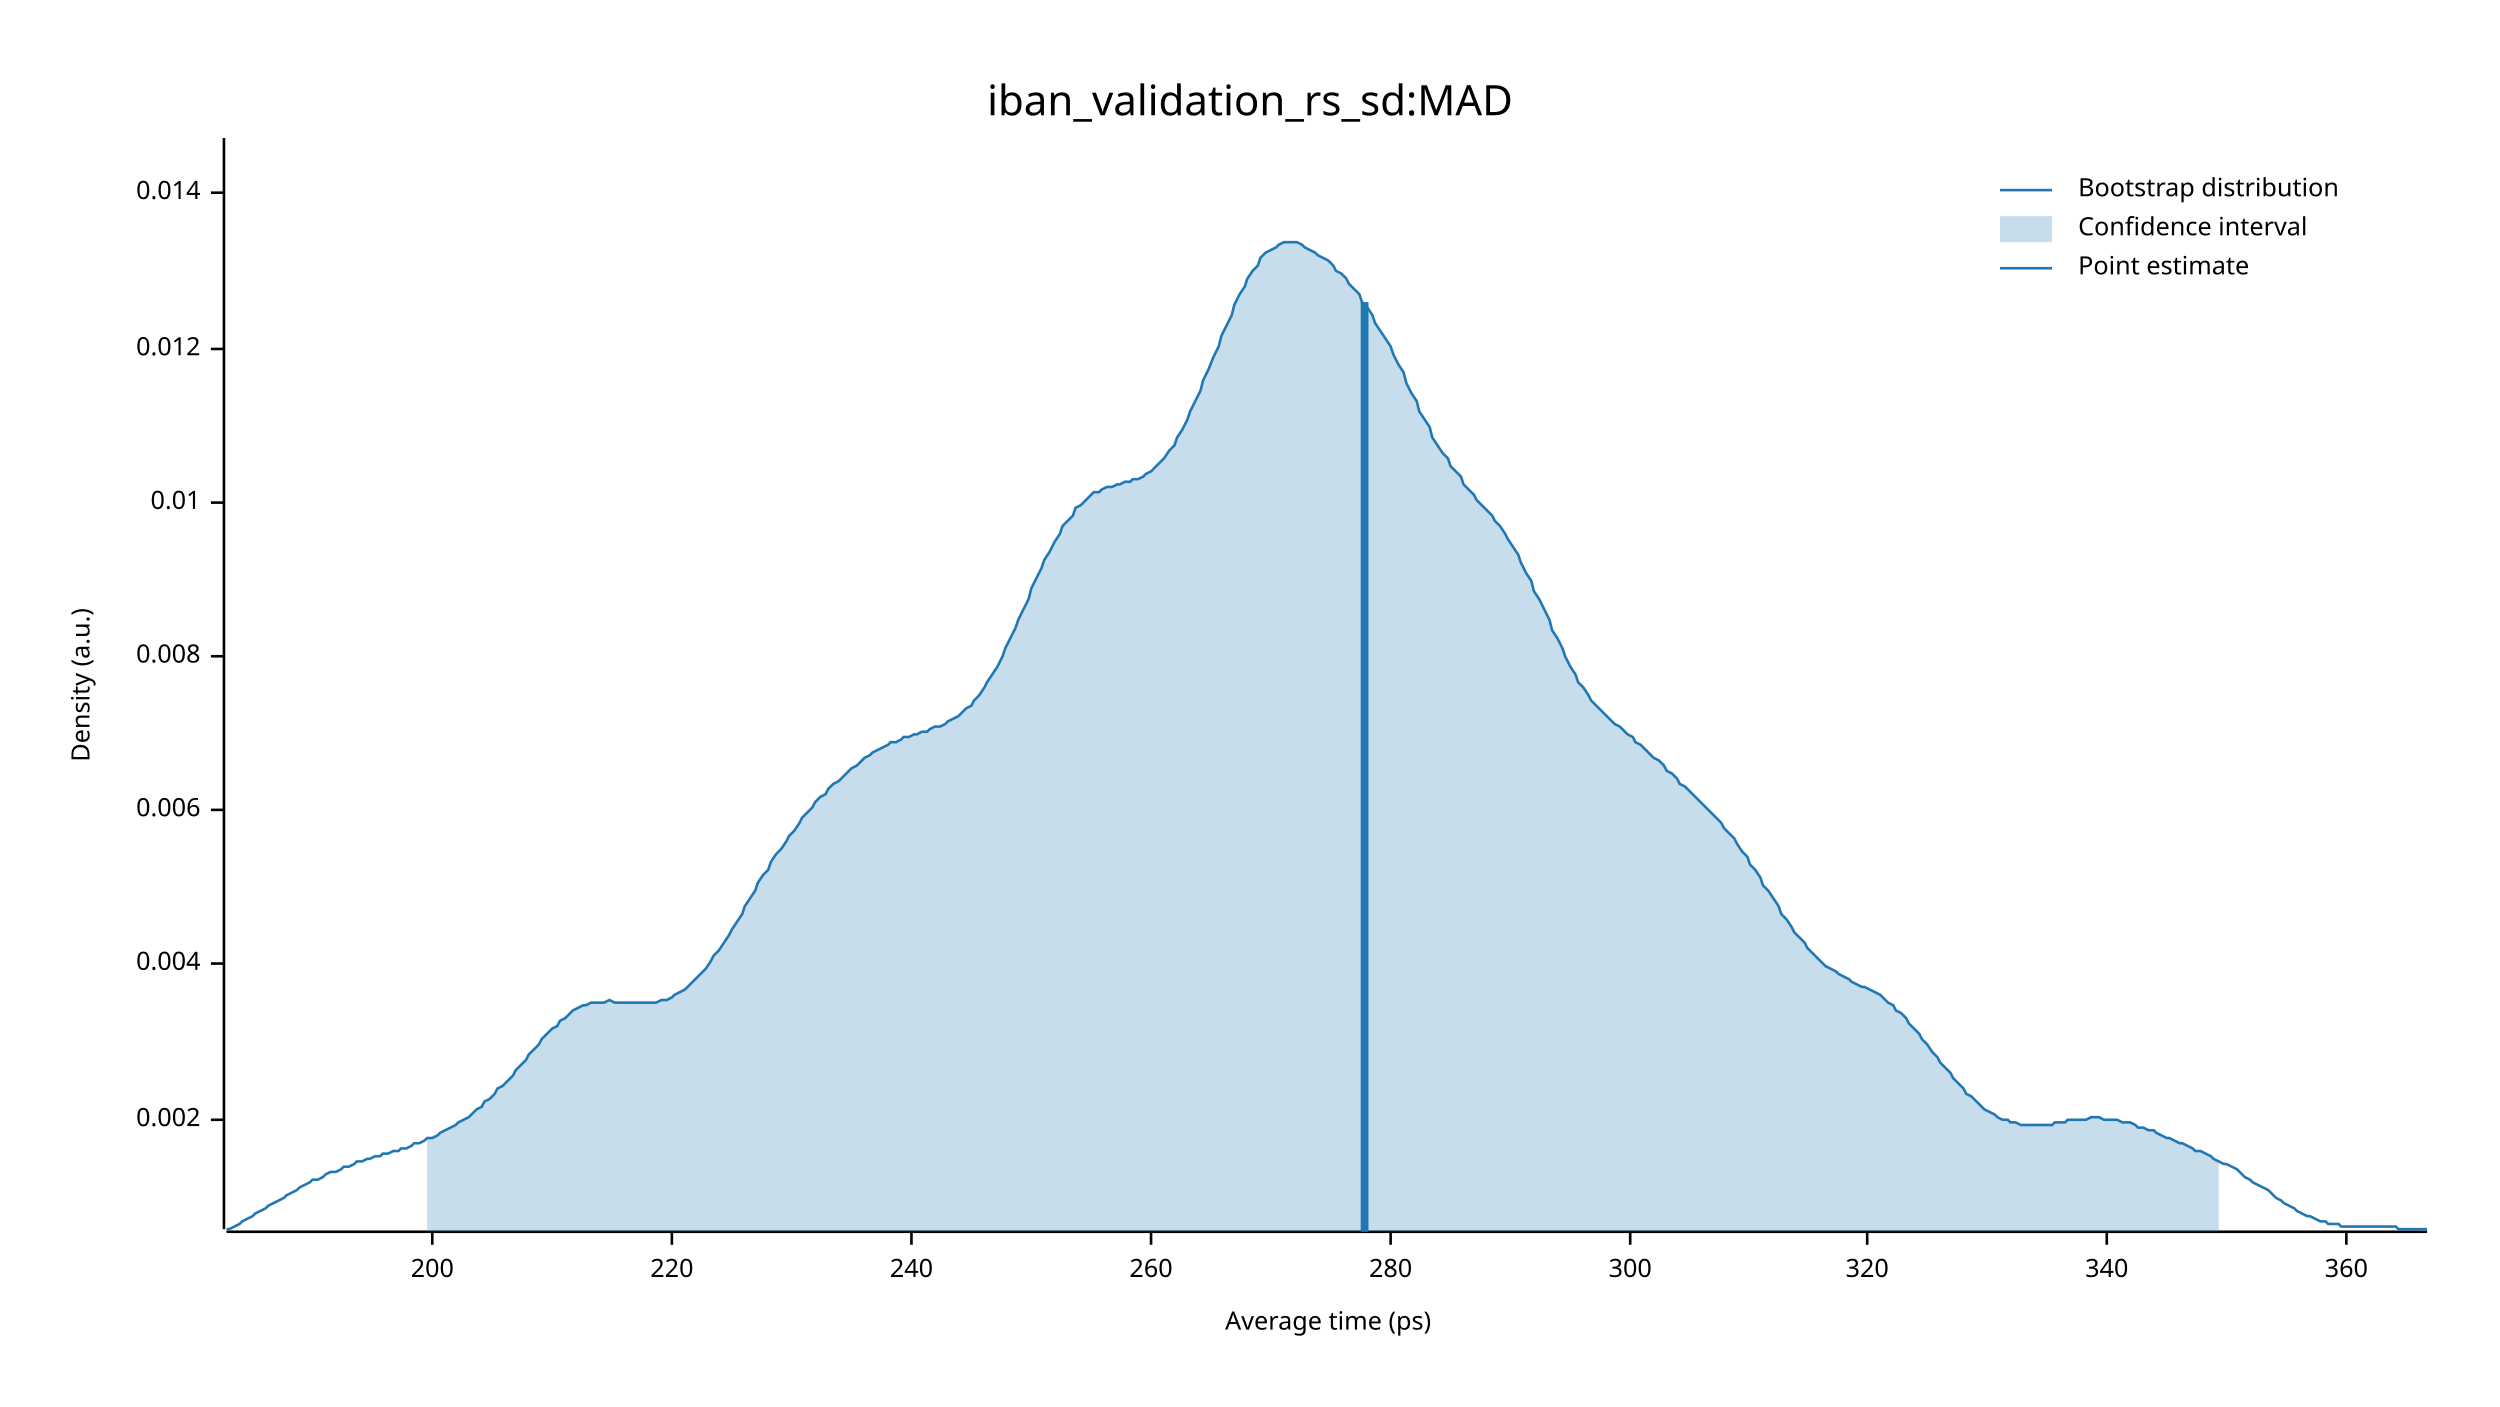
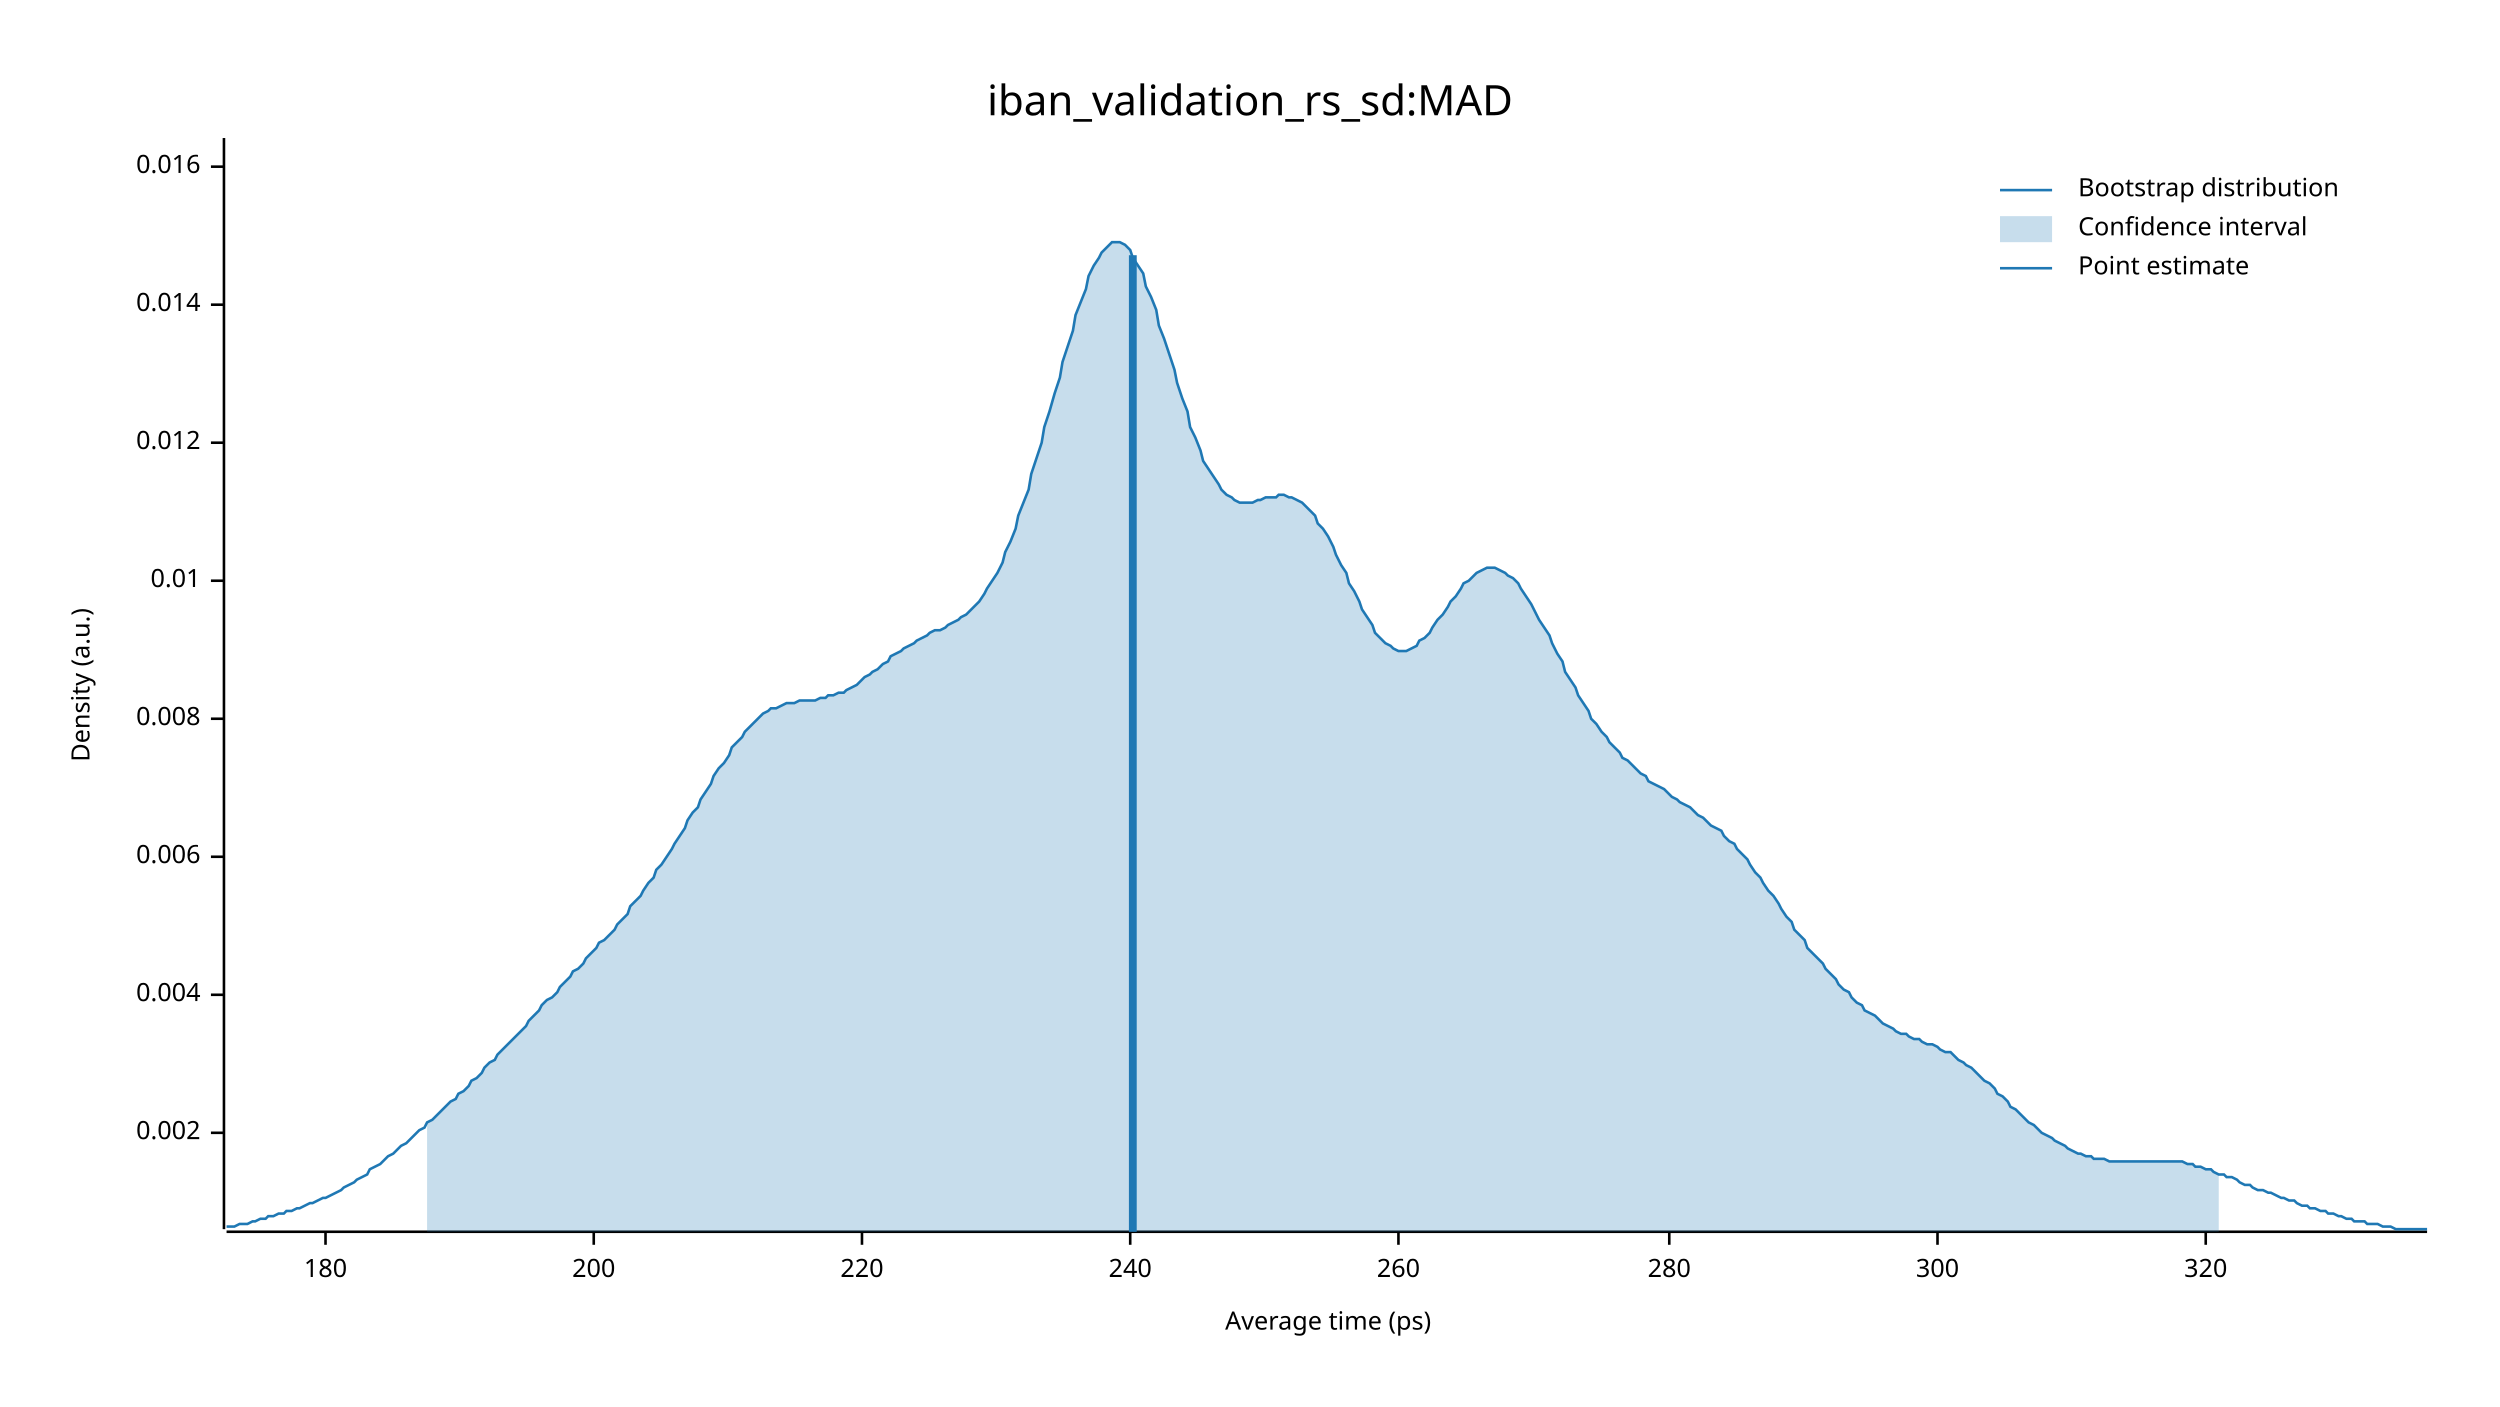
<svg xmlns="http://www.w3.org/2000/svg" width="960" height="540" viewBox="0 0 960 540">
  <text x="480" y="32" dy="0.76em" text-anchor="middle" font-family="sans-serif" font-size="16.129" opacity="1" fill="#000000">
iban_validation_rs_sd:MAD
</text>
  <text x="27" y="263" dy="0.76em" text-anchor="middle" font-family="sans-serif" font-size="9.677" opacity="1" fill="#000000" transform="rotate(270, 27, 263)">
Density (a.u.)
</text>
  <text x="510" y="513" dy="-0.5ex" text-anchor="middle" font-family="sans-serif" font-size="9.677" opacity="1" fill="#000000">
Average time (ps)
</text>
  <polyline fill="none" opacity="1" stroke="#000000" stroke-width="1" points="86,53 86,472 " />
-   <text x="77" y="430" dy="0.5ex" text-anchor="end" font-family="sans-serif" font-size="9.677" opacity="1" fill="#000000">
+   <text x="77" y="435" dy="0.5ex" text-anchor="end" font-family="sans-serif" font-size="9.677" opacity="1" fill="#000000">
0.002
</text>
-   <polyline fill="none" opacity="1" stroke="#000000" stroke-width="1" points="81,430 86,430 " />
-   <text x="77" y="370" dy="0.5ex" text-anchor="end" font-family="sans-serif" font-size="9.677" opacity="1" fill="#000000">
+   <polyline fill="none" opacity="1" stroke="#000000" stroke-width="1" points="81,435 86,435 " />
+   <text x="77" y="382" dy="0.5ex" text-anchor="end" font-family="sans-serif" font-size="9.677" opacity="1" fill="#000000">
0.004
</text>
-   <polyline fill="none" opacity="1" stroke="#000000" stroke-width="1" points="81,370 86,370 " />
-   <text x="77" y="311" dy="0.5ex" text-anchor="end" font-family="sans-serif" font-size="9.677" opacity="1" fill="#000000">
+   <polyline fill="none" opacity="1" stroke="#000000" stroke-width="1" points="81,382 86,382 " />
+   <text x="77" y="329" dy="0.5ex" text-anchor="end" font-family="sans-serif" font-size="9.677" opacity="1" fill="#000000">
0.006
</text>
-   <polyline fill="none" opacity="1" stroke="#000000" stroke-width="1" points="81,311 86,311 " />
-   <text x="77" y="252" dy="0.5ex" text-anchor="end" font-family="sans-serif" font-size="9.677" opacity="1" fill="#000000">
+   <polyline fill="none" opacity="1" stroke="#000000" stroke-width="1" points="81,329 86,329 " />
+   <text x="77" y="276" dy="0.5ex" text-anchor="end" font-family="sans-serif" font-size="9.677" opacity="1" fill="#000000">
0.008
</text>
-   <polyline fill="none" opacity="1" stroke="#000000" stroke-width="1" points="81,252 86,252 " />
-   <text x="77" y="193" dy="0.5ex" text-anchor="end" font-family="sans-serif" font-size="9.677" opacity="1" fill="#000000">
+   <polyline fill="none" opacity="1" stroke="#000000" stroke-width="1" points="81,276 86,276 " />
+   <text x="77" y="223" dy="0.5ex" text-anchor="end" font-family="sans-serif" font-size="9.677" opacity="1" fill="#000000">
0.01
</text>
-   <polyline fill="none" opacity="1" stroke="#000000" stroke-width="1" points="81,193 86,193 " />
-   <text x="77" y="134" dy="0.5ex" text-anchor="end" font-family="sans-serif" font-size="9.677" opacity="1" fill="#000000">
+   <polyline fill="none" opacity="1" stroke="#000000" stroke-width="1" points="81,223 86,223 " />
+   <text x="77" y="170" dy="0.5ex" text-anchor="end" font-family="sans-serif" font-size="9.677" opacity="1" fill="#000000">
0.012
</text>
-   <polyline fill="none" opacity="1" stroke="#000000" stroke-width="1" points="81,134 86,134 " />
-   <text x="77" y="74" dy="0.5ex" text-anchor="end" font-family="sans-serif" font-size="9.677" opacity="1" fill="#000000">
+   <polyline fill="none" opacity="1" stroke="#000000" stroke-width="1" points="81,170 86,170 " />
+   <text x="77" y="117" dy="0.5ex" text-anchor="end" font-family="sans-serif" font-size="9.677" opacity="1" fill="#000000">
0.014
</text>
-   <polyline fill="none" opacity="1" stroke="#000000" stroke-width="1" points="81,74 86,74 " />
+   <polyline fill="none" opacity="1" stroke="#000000" stroke-width="1" points="81,117 86,117 " />
+   <text x="77" y="64" dy="0.5ex" text-anchor="end" font-family="sans-serif" font-size="9.677" opacity="1" fill="#000000">
+ 0.016
+ </text>
+   <polyline fill="none" opacity="1" stroke="#000000" stroke-width="1" points="81,64 86,64 " />
  <polyline fill="none" opacity="1" stroke="#000000" stroke-width="1" points="87,473 932,473 " />
-   <text x="166" y="483" dy="0.76em" text-anchor="middle" font-family="sans-serif" font-size="9.677" opacity="1" fill="#000000">
+   <text x="125" y="483" dy="0.76em" text-anchor="middle" font-family="sans-serif" font-size="9.677" opacity="1" fill="#000000">
+ 180
+ </text>
+   <polyline fill="none" opacity="1" stroke="#000000" stroke-width="1" points="125,473 125,478 " />
+   <text x="228" y="483" dy="0.76em" text-anchor="middle" font-family="sans-serif" font-size="9.677" opacity="1" fill="#000000">
200
</text>
-   <polyline fill="none" opacity="1" stroke="#000000" stroke-width="1" points="166,473 166,478 " />
-   <text x="258" y="483" dy="0.76em" text-anchor="middle" font-family="sans-serif" font-size="9.677" opacity="1" fill="#000000">
+   <polyline fill="none" opacity="1" stroke="#000000" stroke-width="1" points="228,473 228,478 " />
+   <text x="331" y="483" dy="0.76em" text-anchor="middle" font-family="sans-serif" font-size="9.677" opacity="1" fill="#000000">
220
</text>
-   <polyline fill="none" opacity="1" stroke="#000000" stroke-width="1" points="258,473 258,478 " />
-   <text x="350" y="483" dy="0.76em" text-anchor="middle" font-family="sans-serif" font-size="9.677" opacity="1" fill="#000000">
+   <polyline fill="none" opacity="1" stroke="#000000" stroke-width="1" points="331,473 331,478 " />
+   <text x="434" y="483" dy="0.76em" text-anchor="middle" font-family="sans-serif" font-size="9.677" opacity="1" fill="#000000">
240
</text>
-   <polyline fill="none" opacity="1" stroke="#000000" stroke-width="1" points="350,473 350,478 " />
-   <text x="442" y="483" dy="0.76em" text-anchor="middle" font-family="sans-serif" font-size="9.677" opacity="1" fill="#000000">
+   <polyline fill="none" opacity="1" stroke="#000000" stroke-width="1" points="434,473 434,478 " />
+   <text x="537" y="483" dy="0.76em" text-anchor="middle" font-family="sans-serif" font-size="9.677" opacity="1" fill="#000000">
260
</text>
-   <polyline fill="none" opacity="1" stroke="#000000" stroke-width="1" points="442,473 442,478 " />
-   <text x="534" y="483" dy="0.76em" text-anchor="middle" font-family="sans-serif" font-size="9.677" opacity="1" fill="#000000">
+   <polyline fill="none" opacity="1" stroke="#000000" stroke-width="1" points="537,473 537,478 " />
+   <text x="641" y="483" dy="0.76em" text-anchor="middle" font-family="sans-serif" font-size="9.677" opacity="1" fill="#000000">
280
</text>
-   <polyline fill="none" opacity="1" stroke="#000000" stroke-width="1" points="534,473 534,478 " />
-   <text x="626" y="483" dy="0.76em" text-anchor="middle" font-family="sans-serif" font-size="9.677" opacity="1" fill="#000000">
+   <polyline fill="none" opacity="1" stroke="#000000" stroke-width="1" points="641,473 641,478 " />
+   <text x="744" y="483" dy="0.76em" text-anchor="middle" font-family="sans-serif" font-size="9.677" opacity="1" fill="#000000">
300
</text>
-   <polyline fill="none" opacity="1" stroke="#000000" stroke-width="1" points="626,473 626,478 " />
-   <text x="717" y="483" dy="0.76em" text-anchor="middle" font-family="sans-serif" font-size="9.677" opacity="1" fill="#000000">
+   <polyline fill="none" opacity="1" stroke="#000000" stroke-width="1" points="744,473 744,478 " />
+   <text x="847" y="483" dy="0.76em" text-anchor="middle" font-family="sans-serif" font-size="9.677" opacity="1" fill="#000000">
320
</text>
-   <polyline fill="none" opacity="1" stroke="#000000" stroke-width="1" points="717,473 717,478 " />
-   <text x="809" y="483" dy="0.76em" text-anchor="middle" font-family="sans-serif" font-size="9.677" opacity="1" fill="#000000">
- 340
- </text>
-   <polyline fill="none" opacity="1" stroke="#000000" stroke-width="1" points="809,473 809,478 " />
-   <text x="901" y="483" dy="0.76em" text-anchor="middle" font-family="sans-serif" font-size="9.677" opacity="1" fill="#000000">
- 360
- </text>
-   <polyline fill="none" opacity="1" stroke="#000000" stroke-width="1" points="901,473 901,478 " />
-   <polyline fill="none" opacity="1" stroke="#1F78B4" stroke-width="1" points="87,472 88,472 90,471 92,470 93,469 95,468 97,467 98,466 100,465 102,464 103,463 105,462 107,461 109,460 110,459 112,458 114,457 115,456 117,455 119,454 120,453 122,453 124,452 125,451 127,450 129,450 131,449 132,448 134,448 136,447 137,446 139,446 141,445 142,445 144,444 146,444 147,443 149,443 151,442 153,442 154,441 156,441 158,440 159,439 161,439 163,438 164,437 166,437 168,436 169,435 171,434 173,433 175,432 176,431 178,430 180,429 181,428 183,426 185,425 186,423 188,422 190,420 191,418 193,417 195,415 197,413 198,411 200,409 202,407 203,405 205,403 207,401 208,399 210,397 212,395 214,394 215,392 217,391 219,389 220,388 222,387 224,386 225,386 227,385 229,385 230,385 232,385 234,384 236,385 237,385 239,385 241,385 242,385 244,385 246,385 247,385 249,385 251,385 252,385 254,384 256,384 258,383 259,382 261,381 263,380 264,379 266,377 268,375 269,374 271,372 273,369 274,367 276,365 278,362 280,359 281,357 283,354 285,351 286,348 288,345 290,342 291,339 293,336 295,334 296,331 298,328 300,326 302,323 303,321 305,319 307,316 308,314 310,312 312,310 313,308 315,306 317,305 318,303 320,301 322,300 324,298 325,297 327,295 329,294 330,293 332,291 334,290 335,289 337,288 339,287 341,286 342,285 344,285 346,284 347,283 349,283 351,282 352,282 354,281 356,281 357,280 359,279 361,279 363,278 364,277 366,276 368,275 369,274 371,272 373,271 374,269 376,267 378,264 379,262 381,259 383,256 385,252 386,249 388,245 390,241 391,238 393,234 395,230 396,226 398,222 400,218 401,215 403,212 405,208 407,205 408,202 410,200 412,198 413,195 415,194 417,192 418,191 420,189 422,189 423,188 425,187 427,187 429,186 430,186 432,185 434,185 435,184 437,184 439,183 440,182 442,181 444,179 445,178 447,176 449,173 451,171 452,168 454,165 456,161 457,158 459,154 461,150 462,146 464,142 466,137 468,133 469,129 471,125 473,121 474,117 476,113 478,110 479,107 481,104 483,102 484,99 486,97 488,96 490,95 491,94 493,93 495,93 496,93 498,93 500,94 501,95 503,96 505,97 506,98 508,99 510,100 512,102 513,104 515,105 517,107 518,109 520,111 522,113 523,116 525,118 527,121 528,124 530,127 532,130 534,133 535,136 537,140 539,143 540,147 542,151 544,154 545,158 547,161 549,164 550,168 552,171 554,174 556,176 557,179 559,181 561,183 562,186 564,188 566,190 567,192 569,194 571,196 573,198 574,200 576,202 578,205 579,207 581,210 583,213 584,216 586,220 588,223 589,227 591,230 593,234 595,238 596,242 598,245 600,249 601,252 603,256 605,259 606,262 608,264 610,267 611,269 613,271 615,273 617,275 618,276 620,278 622,279 623,280 625,282 627,283 628,285 630,286 632,288 633,289 635,291 637,292 639,294 640,296 642,297 644,299 645,301 647,302 649,304 650,305 652,307 654,309 655,310 657,312 659,314 661,316 662,318 664,320 666,322 667,324 669,327 671,329 672,332 674,334 676,337 677,340 679,342 681,345 683,348 684,351 686,353 688,356 689,358 691,360 693,362 694,364 696,366 698,368 700,370 701,371 703,372 705,373 706,374 708,375 710,376 711,377 713,378 715,379 716,379 718,380 720,381 722,382 723,383 725,385 727,386 728,388 730,389 732,391 733,393 735,395 737,397 738,399 740,401 742,404 744,406 745,408 747,410 749,412 750,414 752,416 754,418 755,420 757,421 759,423 760,424 762,426 764,427 766,428 767,429 769,430 771,430 772,431 774,431 776,432 777,432 779,432 781,432 782,432 784,432 786,432 788,432 789,431 791,431 793,431 794,430 796,430 798,430 799,430 801,430 803,429 804,429 806,429 808,430 810,430 811,430 813,430 815,431 816,431 818,431 820,432 821,433 823,433 825,434 827,434 828,435 830,436 832,437 833,437 835,438 837,439 838,439 840,440 842,441 843,442 845,442 847,443 849,444 850,445 852,446 854,447 855,447 857,448 859,449 860,450 862,452 864,453 865,454 867,455 869,456 871,457 872,458 874,460 876,461 877,462 879,463 881,464 882,465 884,466 886,467 887,467 889,468 891,469 893,469 894,470 896,470 898,470 899,471 901,471 903,471 904,471 906,471 908,471 909,471 911,471 913,471 915,471 916,471 918,471 920,471 921,472 923,472 925,472 926,472 928,472 930,472 932,472 " />
-   <polygon opacity="0.25" fill="#1F78B4" points="164,437 166,437 168,436 169,435 171,434 173,433 175,432 176,431 178,430 180,429 181,428 183,426 185,425 186,423 188,422 190,420 191,418 193,417 195,415 197,413 198,411 200,409 202,407 203,405 205,403 207,401 208,399 210,397 212,395 214,394 215,392 217,391 219,389 220,388 222,387 224,386 225,386 227,385 229,385 230,385 232,385 234,384 236,385 237,385 239,385 241,385 242,385 244,385 246,385 247,385 249,385 251,385 252,385 254,384 256,384 258,383 259,382 261,381 263,380 264,379 266,377 268,375 269,374 271,372 273,369 274,367 276,365 278,362 280,359 281,357 283,354 285,351 286,348 288,345 290,342 291,339 293,336 295,334 296,331 298,328 300,326 302,323 303,321 305,319 307,316 308,314 310,312 312,310 313,308 315,306 317,305 318,303 320,301 322,300 324,298 325,297 327,295 329,294 330,293 332,291 334,290 335,289 337,288 339,287 341,286 342,285 344,285 346,284 347,283 349,283 351,282 352,282 354,281 356,281 357,280 359,279 361,279 363,278 364,277 366,276 368,275 369,274 371,272 373,271 374,269 376,267 378,264 379,262 381,259 383,256 385,252 386,249 388,245 390,241 391,238 393,234 395,230 396,226 398,222 400,218 401,215 403,212 405,208 407,205 408,202 410,200 412,198 413,195 415,194 417,192 418,191 420,189 422,189 423,188 425,187 427,187 429,186 430,186 432,185 434,185 435,184 437,184 439,183 440,182 442,181 444,179 445,178 447,176 449,173 451,171 452,168 454,165 456,161 457,158 459,154 461,150 462,146 464,142 466,137 468,133 469,129 471,125 473,121 474,117 476,113 478,110 479,107 481,104 483,102 484,99 486,97 488,96 490,95 491,94 493,93 495,93 496,93 498,93 500,94 501,95 503,96 505,97 506,98 508,99 510,100 512,102 513,104 515,105 517,107 518,109 520,111 522,113 523,116 525,118 527,121 528,124 530,127 532,130 534,133 535,136 537,140 539,143 540,147 542,151 544,154 545,158 547,161 549,164 550,168 552,171 554,174 556,176 557,179 559,181 561,183 562,186 564,188 566,190 567,192 569,194 571,196 573,198 574,200 576,202 578,205 579,207 581,210 583,213 584,216 586,220 588,223 589,227 591,230 593,234 595,238 596,242 598,245 600,249 601,252 603,256 605,259 606,262 608,264 610,267 611,269 613,271 615,273 617,275 618,276 620,278 622,279 623,280 625,282 627,283 628,285 630,286 632,288 633,289 635,291 637,292 639,294 640,296 642,297 644,299 645,301 647,302 649,304 650,305 652,307 654,309 655,310 657,312 659,314 661,316 662,318 664,320 666,322 667,324 669,327 671,329 672,332 674,334 676,337 677,340 679,342 681,345 683,348 684,351 686,353 688,356 689,358 691,360 693,362 694,364 696,366 698,368 700,370 701,371 703,372 705,373 706,374 708,375 710,376 711,377 713,378 715,379 716,379 718,380 720,381 722,382 723,383 725,385 727,386 728,388 730,389 732,391 733,393 735,395 737,397 738,399 740,401 742,404 744,406 745,408 747,410 749,412 750,414 752,416 754,418 755,420 757,421 759,423 760,424 762,426 764,427 766,428 767,429 769,430 771,430 772,431 774,431 776,432 777,432 779,432 781,432 782,432 784,432 786,432 788,432 789,431 791,431 793,431 794,430 796,430 798,430 799,430 801,430 803,429 804,429 806,429 808,430 810,430 811,430 813,430 815,431 816,431 818,431 820,432 821,433 823,433 825,434 827,434 828,435 830,436 832,437 833,437 835,438 837,439 838,439 840,440 842,441 843,442 845,442 847,443 849,444 850,445 852,446 852,473 164,473 " />
-   <polyline fill="none" opacity="1" stroke="#1F78B4" stroke-width="3" points="524,473 524,116 " />
+   <polyline fill="none" opacity="1" stroke="#000000" stroke-width="1" points="847,473 847,478 " />
+   <polyline fill="none" opacity="1" stroke="#1F78B4" stroke-width="1" points="87,471 88,471 90,471 92,470 93,470 95,470 97,469 98,469 100,468 102,468 103,467 105,467 107,466 109,466 110,465 112,465 114,464 115,464 117,463 119,462 120,462 122,461 124,460 125,460 127,459 129,458 131,457 132,456 134,455 136,454 137,453 139,452 141,451 142,449 144,448 146,447 147,446 149,444 151,443 153,441 154,440 156,439 158,437 159,436 161,434 163,433 164,431 166,430 168,428 169,427 171,425 173,423 175,422 176,420 178,419 180,417 181,415 183,414 185,412 186,410 188,408 190,407 191,405 193,403 195,401 197,399 198,398 200,396 202,394 203,392 205,390 207,388 208,386 210,384 212,383 214,381 215,379 217,377 219,375 220,373 222,372 224,370 225,368 227,366 229,364 230,362 232,361 234,359 236,357 237,355 239,353 241,351 242,348 244,346 246,344 247,342 249,339 251,337 252,334 254,332 256,329 258,326 259,324 261,321 263,318 264,315 266,312 268,310 269,307 271,304 273,301 274,298 276,295 278,293 280,290 281,287 283,285 285,283 286,281 288,279 290,277 291,276 293,274 295,273 296,272 298,272 300,271 302,270 303,270 305,270 307,269 308,269 310,269 312,269 313,269 315,268 317,268 318,267 320,267 322,266 324,266 325,265 327,264 329,263 330,262 332,260 334,259 335,258 337,257 339,255 341,254 342,252 344,251 346,250 347,249 349,248 351,247 352,246 354,245 356,244 357,243 359,242 361,242 363,241 364,240 366,239 368,238 369,237 371,236 373,234 374,233 376,231 378,228 379,226 381,223 383,220 385,216 386,212 388,208 390,203 391,198 393,193 395,188 396,182 398,176 400,170 401,164 403,158 405,151 407,145 408,139 410,133 412,127 413,121 415,116 417,111 418,106 420,102 422,99 423,97 425,95 427,93 429,93 430,93 432,94 434,96 435,99 437,102 439,105 440,110 442,114 444,119 445,125 447,130 449,136 451,142 452,147 454,153 456,158 457,164 459,168 461,173 462,177 464,180 466,183 468,186 469,188 471,190 473,191 474,192 476,193 478,193 479,193 481,193 483,192 484,192 486,191 488,191 490,191 491,190 493,190 495,191 496,191 498,192 500,193 501,194 503,196 505,198 506,201 508,203 510,206 512,210 513,213 515,217 517,220 518,224 520,227 522,231 523,234 525,237 527,240 528,243 530,245 532,247 534,248 535,249 537,250 539,250 540,250 542,249 544,248 545,246 547,245 549,243 550,241 552,238 554,236 556,233 557,231 559,229 561,226 562,224 564,223 566,221 567,220 569,219 571,218 573,218 574,218 576,219 578,220 579,221 581,222 583,224 584,226 586,229 588,232 589,234 591,238 593,241 595,244 596,247 598,251 600,254 601,258 603,261 605,264 606,267 608,270 610,273 611,276 613,278 615,281 617,283 618,285 620,287 622,289 623,291 625,292 627,294 628,295 630,297 632,298 633,300 635,301 637,302 639,303 640,304 642,306 644,307 645,308 647,309 649,310 650,311 652,313 654,314 655,315 657,317 659,318 661,319 662,321 664,323 666,324 667,326 669,328 671,330 672,332 674,335 676,337 677,339 679,342 681,344 683,347 684,349 686,352 688,354 689,357 691,359 693,361 694,364 696,366 698,368 700,370 701,372 703,374 705,376 706,378 708,380 710,381 711,383 713,385 715,386 716,388 718,389 720,390 722,392 723,393 725,394 727,395 728,396 730,397 732,397 733,398 735,399 737,399 738,400 740,401 742,401 744,402 745,403 747,404 749,404 750,405 752,407 754,408 755,409 757,410 759,412 760,413 762,415 764,416 766,418 767,420 769,421 771,423 772,425 774,426 776,428 777,429 779,431 781,432 782,433 784,435 786,436 788,437 789,438 791,439 793,440 794,441 796,442 798,443 799,443 801,444 803,444 804,445 806,445 808,445 810,446 811,446 813,446 815,446 816,446 818,446 820,446 821,446 823,446 825,446 827,446 828,446 830,446 832,446 833,446 835,446 837,446 838,446 840,447 842,447 843,448 845,448 847,449 849,449 850,450 852,451 854,451 855,452 857,452 859,453 860,454 862,455 864,455 865,456 867,457 869,457 871,458 872,458 874,459 876,460 877,460 879,461 881,461 882,462 884,463 886,463 887,464 889,464 891,465 893,465 894,466 896,466 898,467 899,467 901,468 903,468 904,469 906,469 908,469 909,470 911,470 913,470 915,471 916,471 918,471 920,472 921,472 923,472 925,472 926,472 928,472 930,472 932,472 " />
+   <polygon opacity="0.25" fill="#1F78B4" points="164,431 166,430 168,428 169,427 171,425 173,423 175,422 176,420 178,419 180,417 181,415 183,414 185,412 186,410 188,408 190,407 191,405 193,403 195,401 197,399 198,398 200,396 202,394 203,392 205,390 207,388 208,386 210,384 212,383 214,381 215,379 217,377 219,375 220,373 222,372 224,370 225,368 227,366 229,364 230,362 232,361 234,359 236,357 237,355 239,353 241,351 242,348 244,346 246,344 247,342 249,339 251,337 252,334 254,332 256,329 258,326 259,324 261,321 263,318 264,315 266,312 268,310 269,307 271,304 273,301 274,298 276,295 278,293 280,290 281,287 283,285 285,283 286,281 288,279 290,277 291,276 293,274 295,273 296,272 298,272 300,271 302,270 303,270 305,270 307,269 308,269 310,269 312,269 313,269 315,268 317,268 318,267 320,267 322,266 324,266 325,265 327,264 329,263 330,262 332,260 334,259 335,258 337,257 339,255 341,254 342,252 344,251 346,250 347,249 349,248 351,247 352,246 354,245 356,244 357,243 359,242 361,242 363,241 364,240 366,239 368,238 369,237 371,236 373,234 374,233 376,231 378,228 379,226 381,223 383,220 385,216 386,212 388,208 390,203 391,198 393,193 395,188 396,182 398,176 400,170 401,164 403,158 405,151 407,145 408,139 410,133 412,127 413,121 415,116 417,111 418,106 420,102 422,99 423,97 425,95 427,93 429,93 430,93 432,94 434,96 435,99 437,102 439,105 440,110 442,114 444,119 445,125 447,130 449,136 451,142 452,147 454,153 456,158 457,164 459,168 461,173 462,177 464,180 466,183 468,186 469,188 471,190 473,191 474,192 476,193 478,193 479,193 481,193 483,192 484,192 486,191 488,191 490,191 491,190 493,190 495,191 496,191 498,192 500,193 501,194 503,196 505,198 506,201 508,203 510,206 512,210 513,213 515,217 517,220 518,224 520,227 522,231 523,234 525,237 527,240 528,243 530,245 532,247 534,248 535,249 537,250 539,250 540,250 542,249 544,248 545,246 547,245 549,243 550,241 552,238 554,236 556,233 557,231 559,229 561,226 562,224 564,223 566,221 567,220 569,219 571,218 573,218 574,218 576,219 578,220 579,221 581,222 583,224 584,226 586,229 588,232 589,234 591,238 593,241 595,244 596,247 598,251 600,254 601,258 603,261 605,264 606,267 608,270 610,273 611,276 613,278 615,281 617,283 618,285 620,287 622,289 623,291 625,292 627,294 628,295 630,297 632,298 633,300 635,301 637,302 639,303 640,304 642,306 644,307 645,308 647,309 649,310 650,311 652,313 654,314 655,315 657,317 659,318 661,319 662,321 664,323 666,324 667,326 669,328 671,330 672,332 674,335 676,337 677,339 679,342 681,344 683,347 684,349 686,352 688,354 689,357 691,359 693,361 694,364 696,366 698,368 700,370 701,372 703,374 705,376 706,378 708,380 710,381 711,383 713,385 715,386 716,388 718,389 720,390 722,392 723,393 725,394 727,395 728,396 730,397 732,397 733,398 735,399 737,399 738,400 740,401 742,401 744,402 745,403 747,404 749,404 750,405 752,407 754,408 755,409 757,410 759,412 760,413 762,415 764,416 766,418 767,420 769,421 771,423 772,425 774,426 776,428 777,429 779,431 781,432 782,433 784,435 786,436 788,437 789,438 791,439 793,440 794,441 796,442 798,443 799,443 801,444 803,444 804,445 806,445 808,445 810,446 811,446 813,446 815,446 816,446 818,446 820,446 821,446 823,446 825,446 827,446 828,446 830,446 832,446 833,446 835,446 837,446 838,446 840,447 842,447 843,448 845,448 847,449 849,449 850,450 852,451 852,473 164,473 " />
+   <polyline fill="none" opacity="1" stroke="#1F78B4" stroke-width="3" points="435,473 435,98 " />
  <text x="798" y="68" dy="0.76em" text-anchor="start" font-family="sans-serif" font-size="9.677" opacity="1" fill="#000000">
Bootstrap distribution
</text>
  <text x="798" y="83" dy="0.76em" text-anchor="start" font-family="sans-serif" font-size="9.677" opacity="1" fill="#000000">
Confidence interval
</text>
  <text x="798" y="98" dy="0.76em" text-anchor="start" font-family="sans-serif" font-size="9.677" opacity="1" fill="#000000">
Point estimate
</text>
  <polyline fill="none" opacity="1" stroke="#1F78B4" stroke-width="1" points="768,73 788,73 " />
  <rect x="768" y="83" width="20" height="10" opacity="0.25" fill="#1F78B4" stroke="none" />
  <polyline fill="none" opacity="1" stroke="#1F78B4" stroke-width="1" points="768,103 788,103 " />
</svg>
